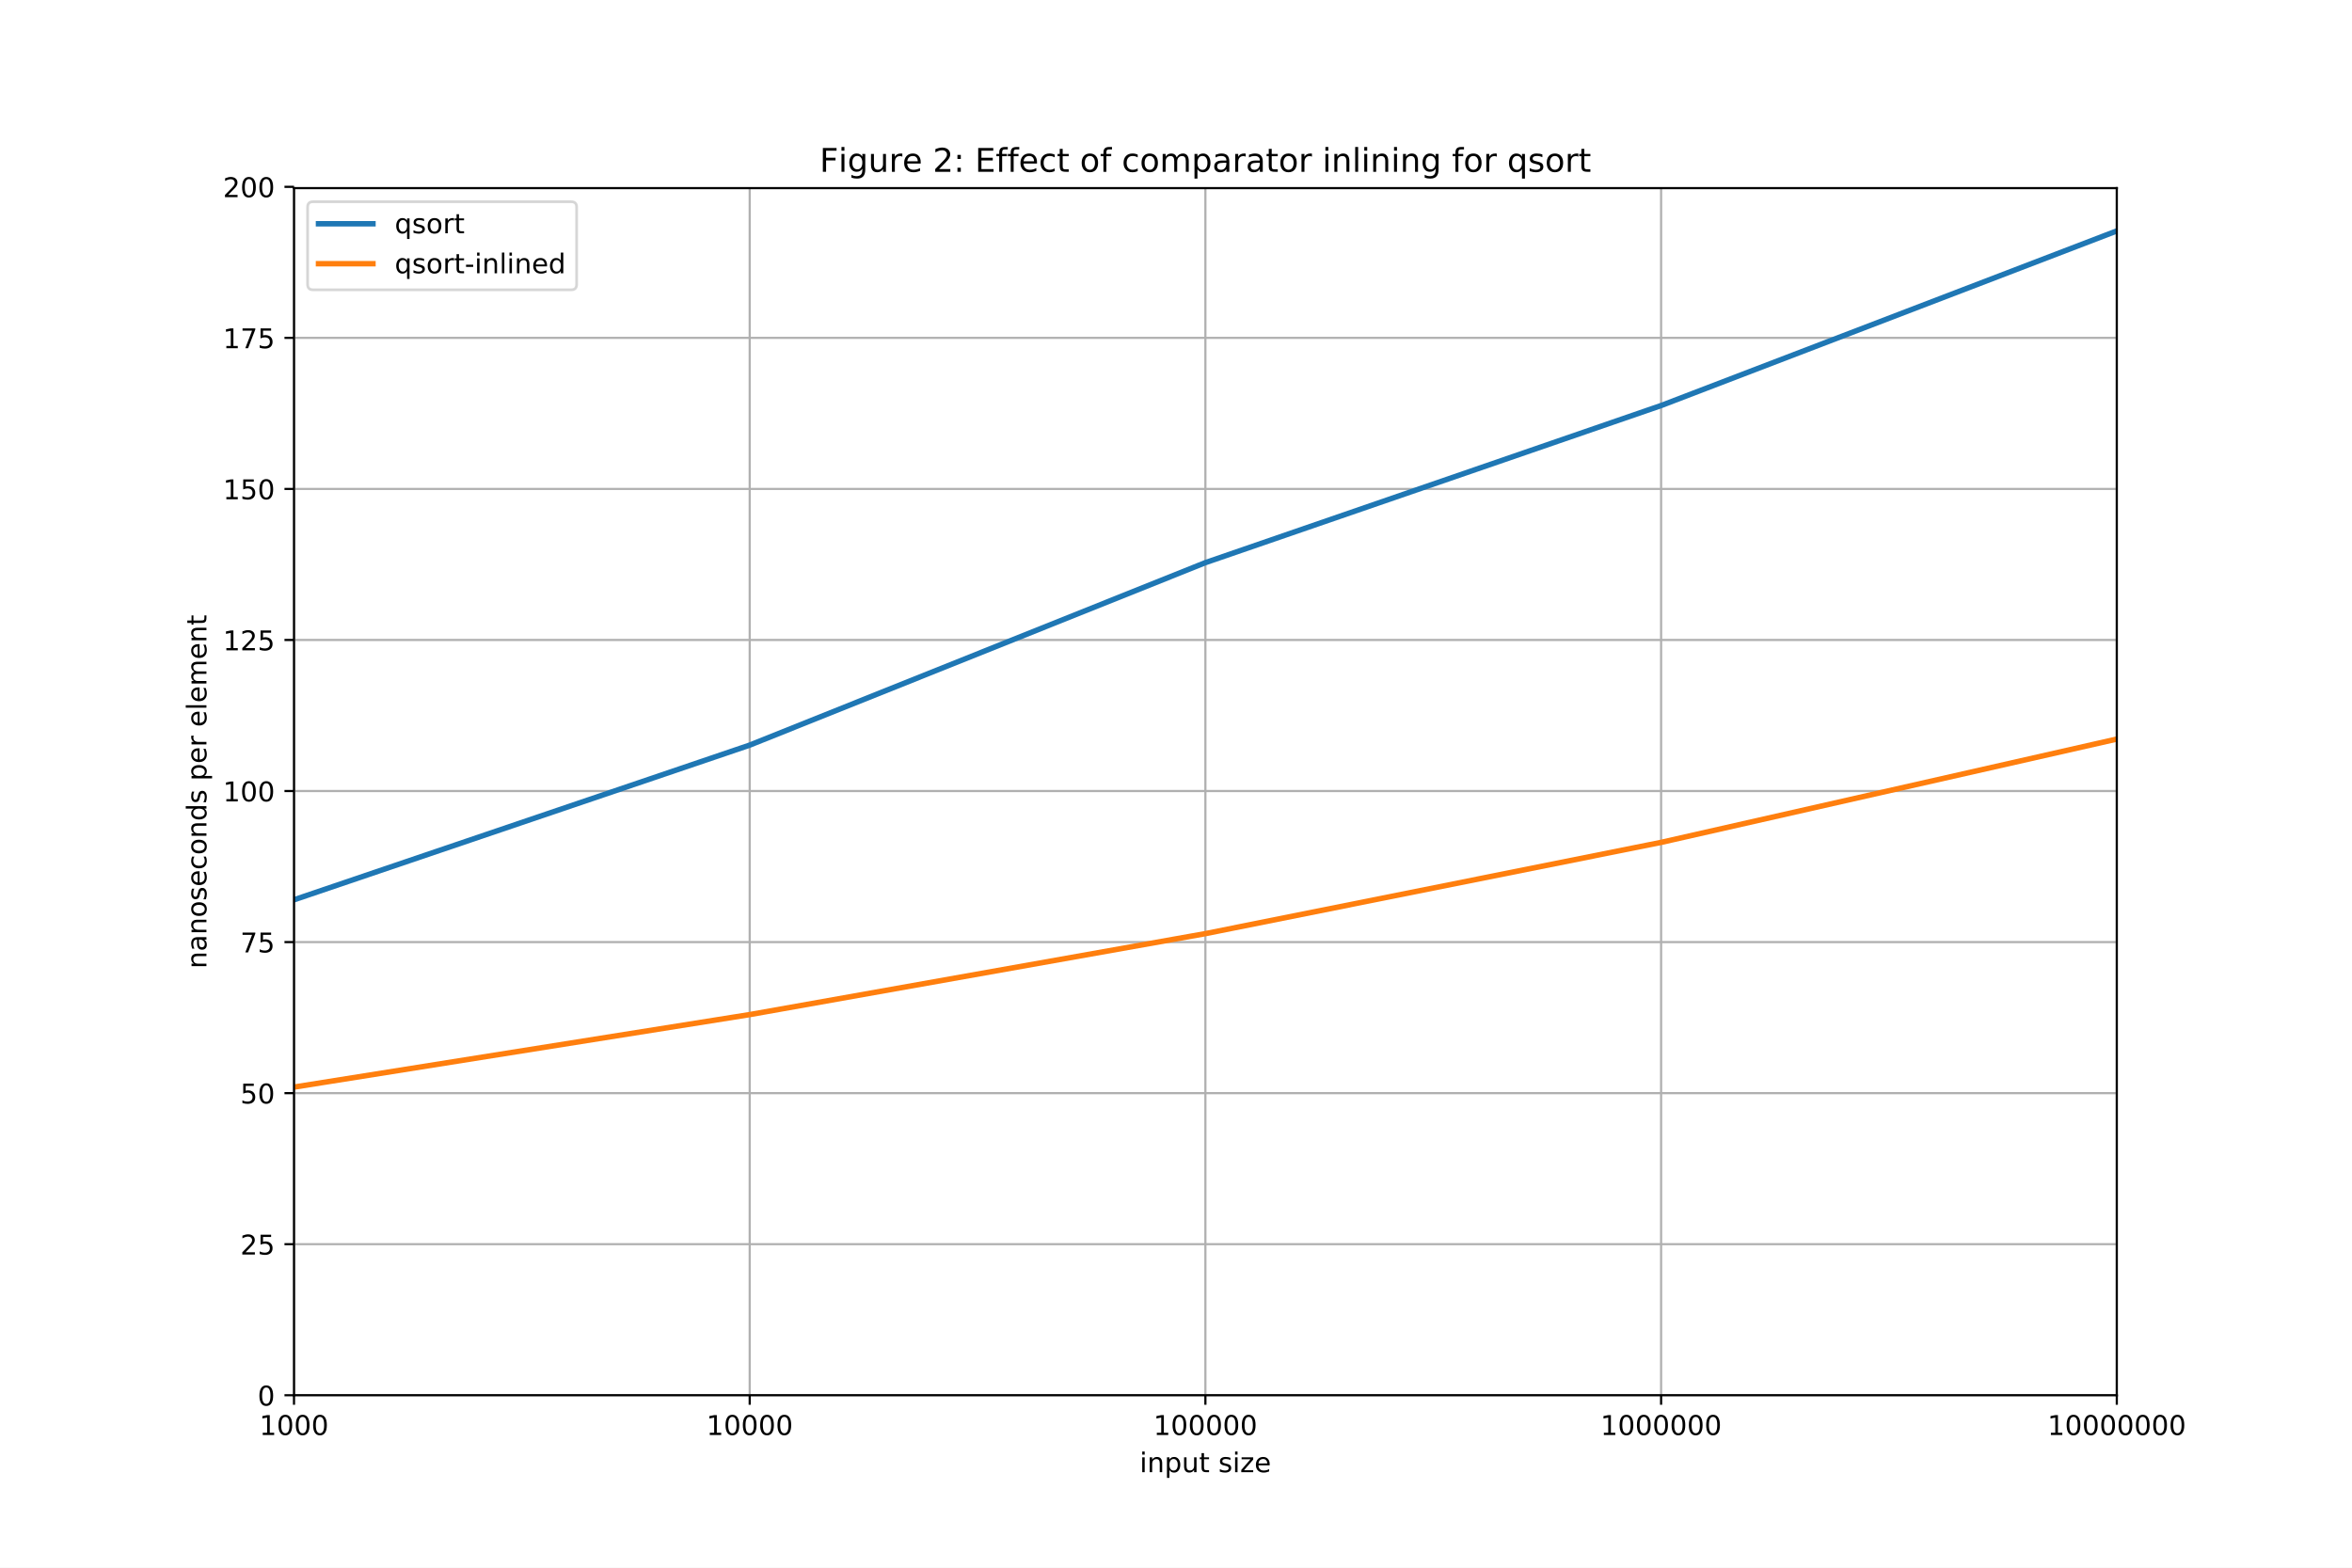
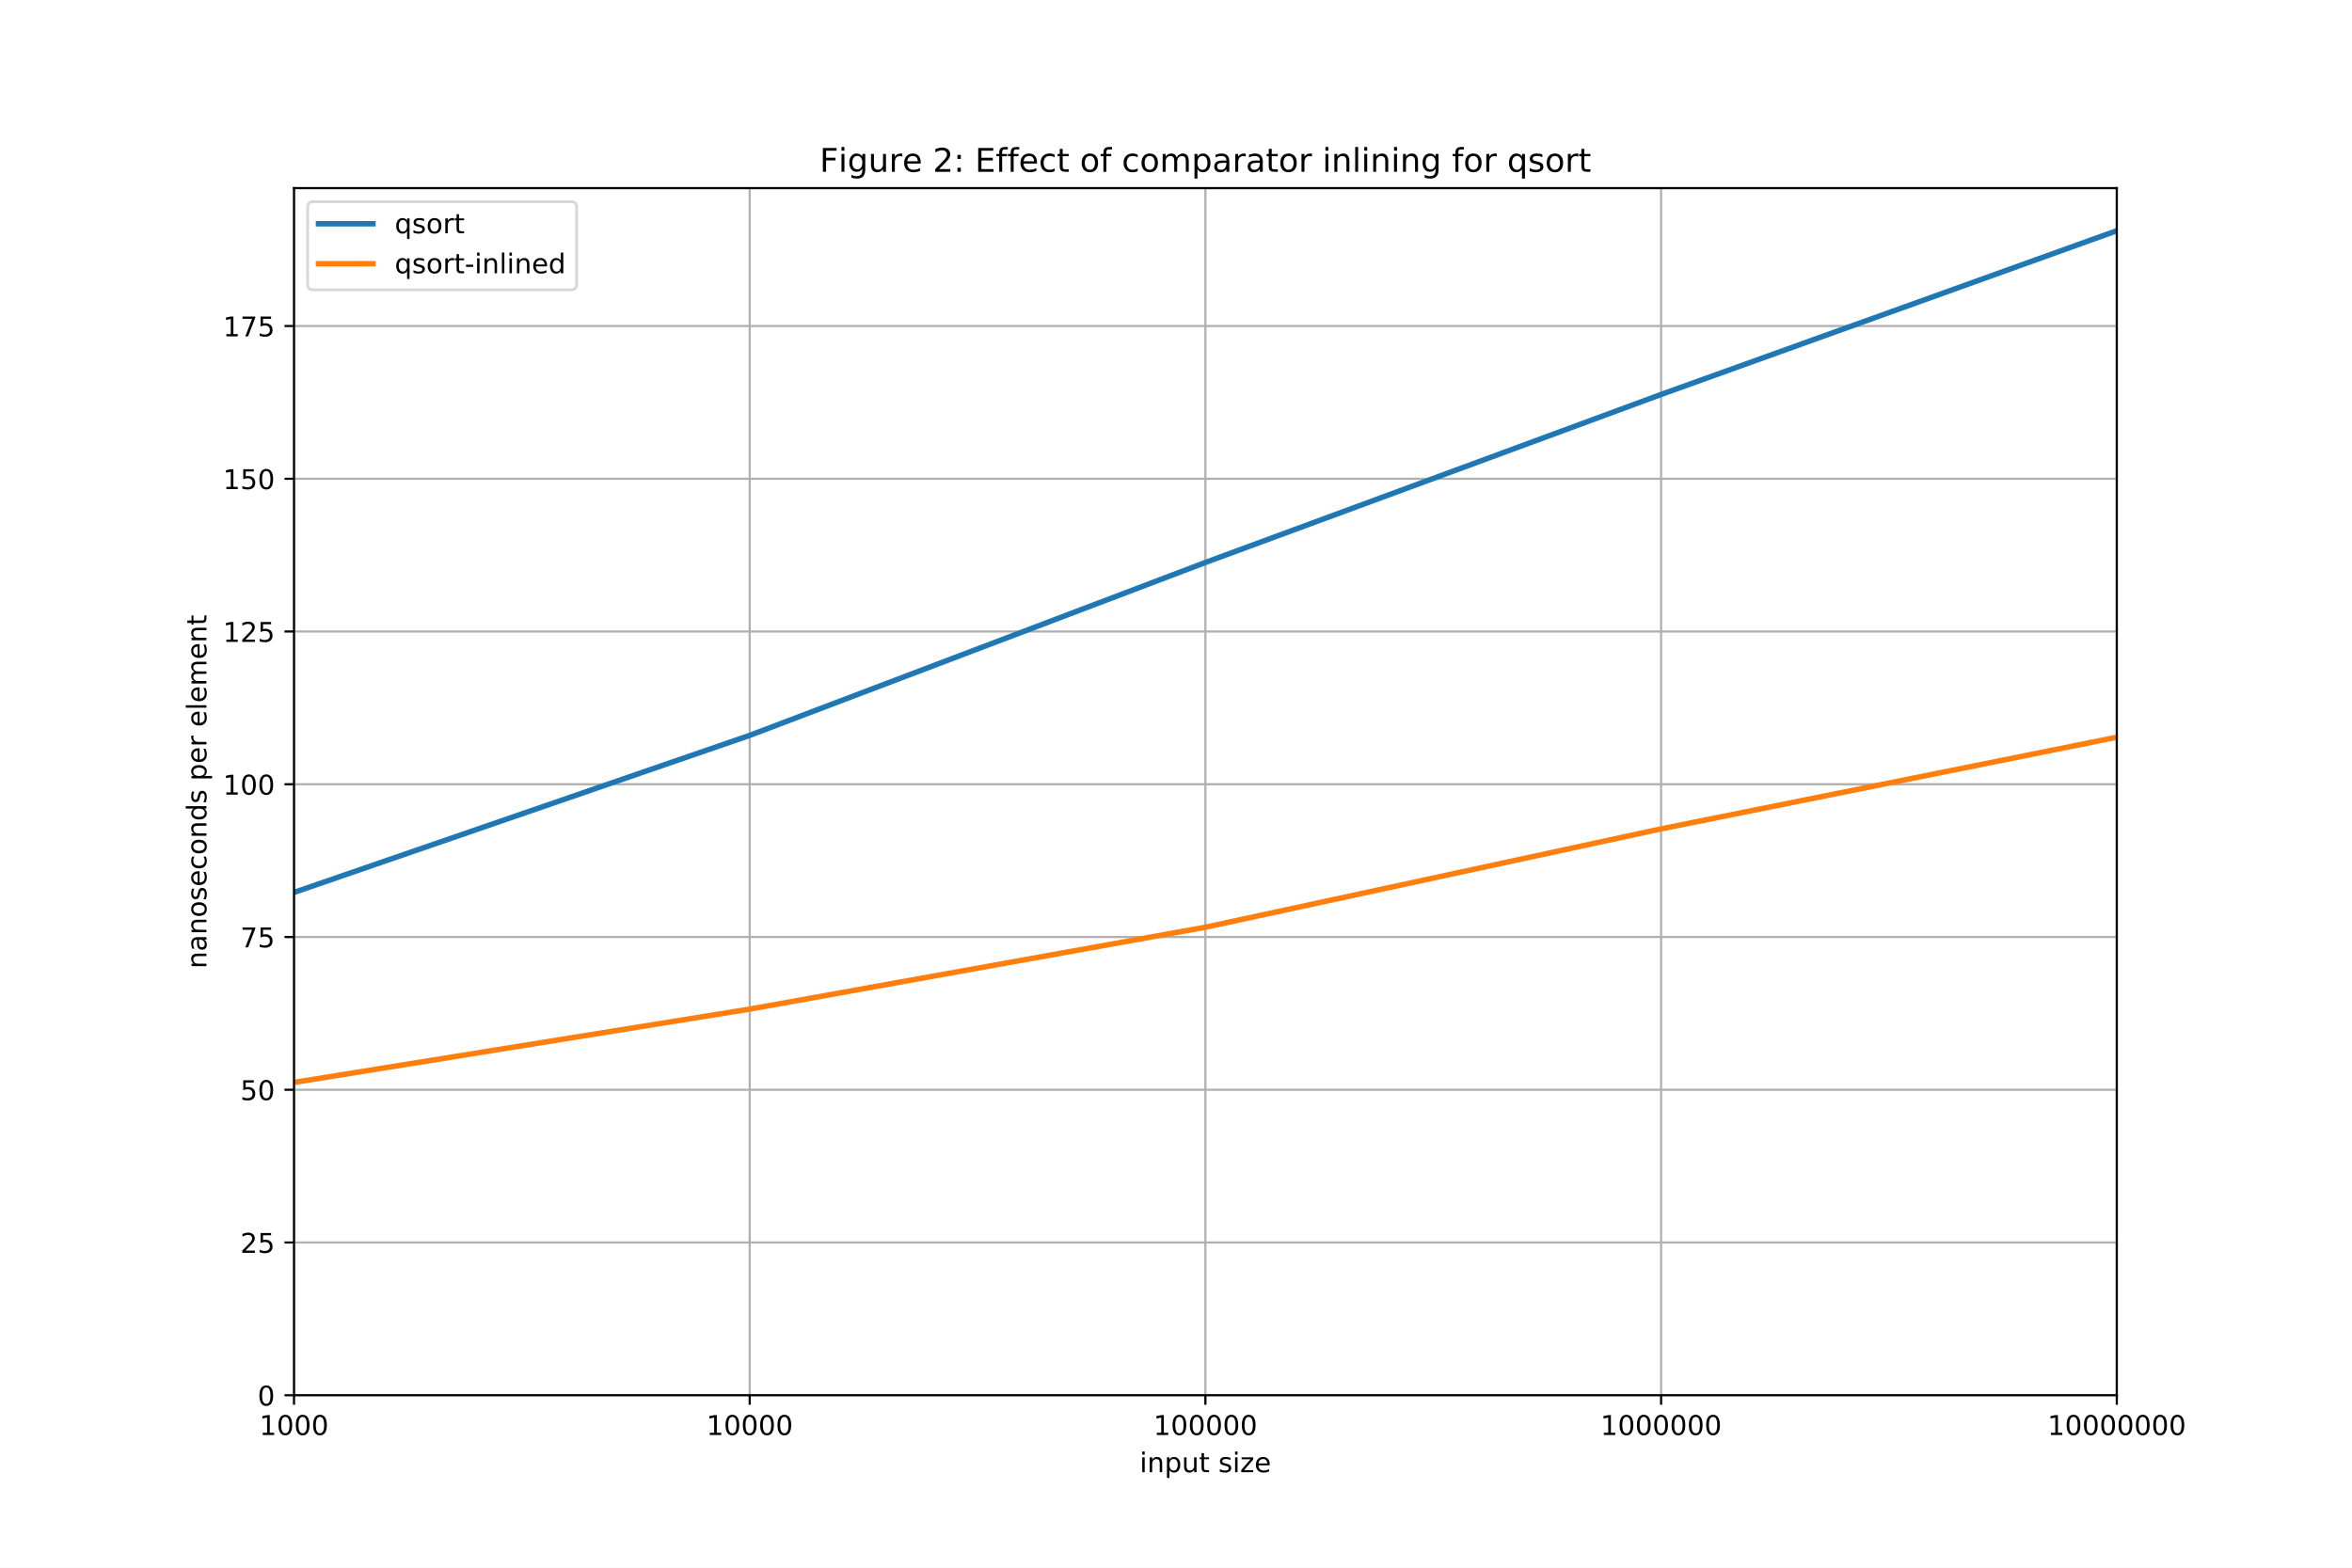
<svg xmlns="http://www.w3.org/2000/svg" xmlns:xlink="http://www.w3.org/1999/xlink" height="576pt" version="1.1" viewBox="0 0 864 576" width="864pt">
  <defs>
    <style type="text/css">
*{stroke-linecap:butt;stroke-linejoin:round;}
  </style>
  </defs>
  <g id="figure_1">
    <g id="patch_1">
      <path d="M 0 576  L 864 576  L 864 0  L 0 0  z " style="fill:#ffffff;" />
    </g>
    <g id="axes_1">
      <g id="patch_2">
        <path d="M 108 512.64  L 777.6 512.64  L 777.6 69.12  L 108 69.12  z " style="fill:#ffffff;" />
      </g>
      <g id="matplotlib.axis_1">
        <g id="xtick_1">
          <g id="line2d_1">
-             <path clip-path="url(#p544a790b3b)" d="M 108 512.64  L 108 69.12  " style="fill:none;stroke:#b0b0b0;stroke-linecap:square;stroke-width:0.8;" />
+             <path clip-path="url(#p5bb6bb2cf4)" d="M 108 512.64  L 108 69.12  " style="fill:none;stroke:#b0b0b0;stroke-linecap:square;stroke-width:0.8;" />
          </g>
          <g id="line2d_2">
            <defs>
-               <path d="M 0 0  L 0 3.5  " id="m8c74fa197e" style="stroke:#000000;stroke-width:0.8;" />
+               <path d="M 0 0  L 0 3.5  " id="m1540d58a9a" style="stroke:#000000;stroke-width:0.8;" />
            </defs>
            <g>
-               <use style="stroke:#000000;stroke-width:0.8;" x="108" xlink:href="#m8c74fa197e" y="512.64" />
+               <use style="stroke:#000000;stroke-width:0.8;" x="108" xlink:href="#m1540d58a9a" y="512.64" />
            </g>
          </g>
          <g id="text_1">
            <defs>
              <path d="M 12.406 8.297  L 28.516 8.297  L 28.516 63.922  L 10.984 60.406  L 10.984 69.391  L 28.422 72.906  L 38.281 72.906  L 38.281 8.297  L 54.391 8.297  L 54.391 0  L 12.406 0  z " id="DejaVuSans-49" />
              <path d="M 31.781 66.406  Q 24.172 66.406 20.328 58.906  Q 16.5 51.422 16.5 36.375  Q 16.5 21.391 20.328 13.891  Q 24.172 6.391 31.781 6.391  Q 39.453 6.391 43.281 13.891  Q 47.125 21.391 47.125 36.375  Q 47.125 51.422 43.281 58.906  Q 39.453 66.406 31.781 66.406  z M 31.781 74.219  Q 44.047 74.219 50.516 64.516  Q 56.984 54.828 56.984 36.375  Q 56.984 17.969 50.516 8.266  Q 44.047 -1.422 31.781 -1.422  Q 19.531 -1.422 13.062 8.266  Q 6.594 17.969 6.594 36.375  Q 6.594 54.828 13.062 64.516  Q 19.531 74.219 31.781 74.219  z " id="DejaVuSans-48" />
            </defs>
            <g transform="translate(95.275 527.2384)scale(0.1 -0.1)">
              <use xlink:href="#DejaVuSans-49" />
              <use x="63.623" xlink:href="#DejaVuSans-48" />
              <use x="127.246" xlink:href="#DejaVuSans-48" />
              <use x="190.869" xlink:href="#DejaVuSans-48" />
            </g>
          </g>
        </g>
        <g id="xtick_2">
          <g id="line2d_3">
-             <path clip-path="url(#p544a790b3b)" d="M 275.4 512.64  L 275.4 69.12  " style="fill:none;stroke:#b0b0b0;stroke-linecap:square;stroke-width:0.8;" />
+             <path clip-path="url(#p5bb6bb2cf4)" d="M 275.4 512.64  L 275.4 69.12  " style="fill:none;stroke:#b0b0b0;stroke-linecap:square;stroke-width:0.8;" />
          </g>
          <g id="line2d_4">
            <g>
-               <use style="stroke:#000000;stroke-width:0.8;" x="275.4" xlink:href="#m8c74fa197e" y="512.64" />
+               <use style="stroke:#000000;stroke-width:0.8;" x="275.4" xlink:href="#m1540d58a9a" y="512.64" />
            </g>
          </g>
          <g id="text_2">
            <g transform="translate(259.4937 527.2384)scale(0.1 -0.1)">
              <use xlink:href="#DejaVuSans-49" />
              <use x="63.623" xlink:href="#DejaVuSans-48" />
              <use x="127.246" xlink:href="#DejaVuSans-48" />
              <use x="190.869" xlink:href="#DejaVuSans-48" />
              <use x="254.492" xlink:href="#DejaVuSans-48" />
            </g>
          </g>
        </g>
        <g id="xtick_3">
          <g id="line2d_5">
-             <path clip-path="url(#p544a790b3b)" d="M 442.8 512.64  L 442.8 69.12  " style="fill:none;stroke:#b0b0b0;stroke-linecap:square;stroke-width:0.8;" />
+             <path clip-path="url(#p5bb6bb2cf4)" d="M 442.8 512.64  L 442.8 69.12  " style="fill:none;stroke:#b0b0b0;stroke-linecap:square;stroke-width:0.8;" />
          </g>
          <g id="line2d_6">
            <g>
-               <use style="stroke:#000000;stroke-width:0.8;" x="442.8" xlink:href="#m8c74fa197e" y="512.64" />
+               <use style="stroke:#000000;stroke-width:0.8;" x="442.8" xlink:href="#m1540d58a9a" y="512.64" />
            </g>
          </g>
          <g id="text_3">
            <g transform="translate(423.7125 527.2384)scale(0.1 -0.1)">
              <use xlink:href="#DejaVuSans-49" />
              <use x="63.623" xlink:href="#DejaVuSans-48" />
              <use x="127.246" xlink:href="#DejaVuSans-48" />
              <use x="190.869" xlink:href="#DejaVuSans-48" />
              <use x="254.492" xlink:href="#DejaVuSans-48" />
              <use x="318.115" xlink:href="#DejaVuSans-48" />
            </g>
          </g>
        </g>
        <g id="xtick_4">
          <g id="line2d_7">
-             <path clip-path="url(#p544a790b3b)" d="M 610.2 512.64  L 610.2 69.12  " style="fill:none;stroke:#b0b0b0;stroke-linecap:square;stroke-width:0.8;" />
+             <path clip-path="url(#p5bb6bb2cf4)" d="M 610.2 512.64  L 610.2 69.12  " style="fill:none;stroke:#b0b0b0;stroke-linecap:square;stroke-width:0.8;" />
          </g>
          <g id="line2d_8">
            <g>
-               <use style="stroke:#000000;stroke-width:0.8;" x="610.2" xlink:href="#m8c74fa197e" y="512.64" />
+               <use style="stroke:#000000;stroke-width:0.8;" x="610.2" xlink:href="#m1540d58a9a" y="512.64" />
            </g>
          </g>
          <g id="text_4">
            <g transform="translate(587.9312 527.2384)scale(0.1 -0.1)">
              <use xlink:href="#DejaVuSans-49" />
              <use x="63.623" xlink:href="#DejaVuSans-48" />
              <use x="127.246" xlink:href="#DejaVuSans-48" />
              <use x="190.869" xlink:href="#DejaVuSans-48" />
              <use x="254.492" xlink:href="#DejaVuSans-48" />
              <use x="318.115" xlink:href="#DejaVuSans-48" />
              <use x="381.738" xlink:href="#DejaVuSans-48" />
            </g>
          </g>
        </g>
        <g id="xtick_5">
          <g id="line2d_9">
-             <path clip-path="url(#p544a790b3b)" d="M 777.6 512.64  L 777.6 69.12  " style="fill:none;stroke:#b0b0b0;stroke-linecap:square;stroke-width:0.8;" />
+             <path clip-path="url(#p5bb6bb2cf4)" d="M 777.6 512.64  L 777.6 69.12  " style="fill:none;stroke:#b0b0b0;stroke-linecap:square;stroke-width:0.8;" />
          </g>
          <g id="line2d_10">
            <g>
-               <use style="stroke:#000000;stroke-width:0.8;" x="777.6" xlink:href="#m8c74fa197e" y="512.64" />
+               <use style="stroke:#000000;stroke-width:0.8;" x="777.6" xlink:href="#m1540d58a9a" y="512.64" />
            </g>
          </g>
          <g id="text_5">
            <g transform="translate(752.15 527.2384)scale(0.1 -0.1)">
              <use xlink:href="#DejaVuSans-49" />
              <use x="63.623" xlink:href="#DejaVuSans-48" />
              <use x="127.246" xlink:href="#DejaVuSans-48" />
              <use x="190.869" xlink:href="#DejaVuSans-48" />
              <use x="254.492" xlink:href="#DejaVuSans-48" />
              <use x="318.115" xlink:href="#DejaVuSans-48" />
              <use x="381.738" xlink:href="#DejaVuSans-48" />
              <use x="445.361" xlink:href="#DejaVuSans-48" />
            </g>
          </g>
        </g>
        <g id="text_6">
          <defs>
            <path d="M 9.422 54.688  L 18.406 54.688  L 18.406 0  L 9.422 0  z M 9.422 75.984  L 18.406 75.984  L 18.406 64.594  L 9.422 64.594  z " id="DejaVuSans-105" />
            <path d="M 54.891 33.016  L 54.891 0  L 45.906 0  L 45.906 32.719  Q 45.906 40.484 42.875 44.328  Q 39.844 48.188 33.797 48.188  Q 26.516 48.188 22.312 43.547  Q 18.109 38.922 18.109 30.906  L 18.109 0  L 9.078 0  L 9.078 54.688  L 18.109 54.688  L 18.109 46.188  Q 21.344 51.125 25.703 53.562  Q 30.078 56 35.797 56  Q 45.219 56 50.047 50.172  Q 54.891 44.344 54.891 33.016  z " id="DejaVuSans-110" />
            <path d="M 18.109 8.203  L 18.109 -20.797  L 9.078 -20.797  L 9.078 54.688  L 18.109 54.688  L 18.109 46.391  Q 20.953 51.266 25.266 53.625  Q 29.594 56 35.594 56  Q 45.562 56 51.781 48.094  Q 58.016 40.188 58.016 27.297  Q 58.016 14.406 51.781 6.484  Q 45.562 -1.422 35.594 -1.422  Q 29.594 -1.422 25.266 0.953  Q 20.953 3.328 18.109 8.203  z M 48.688 27.297  Q 48.688 37.203 44.609 42.844  Q 40.531 48.484 33.406 48.484  Q 26.266 48.484 22.188 42.844  Q 18.109 37.203 18.109 27.297  Q 18.109 17.391 22.188 11.75  Q 26.266 6.109 33.406 6.109  Q 40.531 6.109 44.609 11.75  Q 48.688 17.391 48.688 27.297  z " id="DejaVuSans-112" />
            <path d="M 8.5 21.578  L 8.5 54.688  L 17.484 54.688  L 17.484 21.922  Q 17.484 14.156 20.5 10.266  Q 23.531 6.391 29.594 6.391  Q 36.859 6.391 41.078 11.031  Q 45.312 15.672 45.312 23.688  L 45.312 54.688  L 54.297 54.688  L 54.297 0  L 45.312 0  L 45.312 8.406  Q 42.047 3.422 37.719 1  Q 33.406 -1.422 27.688 -1.422  Q 18.266 -1.422 13.375 4.438  Q 8.5 10.297 8.5 21.578  z M 31.109 56  z " id="DejaVuSans-117" />
            <path d="M 18.312 70.219  L 18.312 54.688  L 36.812 54.688  L 36.812 47.703  L 18.312 47.703  L 18.312 18.016  Q 18.312 11.328 20.141 9.422  Q 21.969 7.516 27.594 7.516  L 36.812 7.516  L 36.812 0  L 27.594 0  Q 17.188 0 13.234 3.875  Q 9.281 7.766 9.281 18.016  L 9.281 47.703  L 2.688 47.703  L 2.688 54.688  L 9.281 54.688  L 9.281 70.219  z " id="DejaVuSans-116" />
            <path id="DejaVuSans-32" />
            <path d="M 44.281 53.078  L 44.281 44.578  Q 40.484 46.531 36.375 47.5  Q 32.281 48.484 27.875 48.484  Q 21.188 48.484 17.844 46.438  Q 14.5 44.391 14.5 40.281  Q 14.5 37.156 16.891 35.375  Q 19.281 33.594 26.516 31.984  L 29.594 31.297  Q 39.156 29.25 43.188 25.516  Q 47.219 21.781 47.219 15.094  Q 47.219 7.469 41.188 3.016  Q 35.156 -1.422 24.609 -1.422  Q 20.219 -1.422 15.453 -0.562  Q 10.688 0.297 5.422 2  L 5.422 11.281  Q 10.406 8.688 15.234 7.391  Q 20.062 6.109 24.812 6.109  Q 31.156 6.109 34.562 8.281  Q 37.984 10.453 37.984 14.406  Q 37.984 18.062 35.516 20.016  Q 33.062 21.969 24.703 23.781  L 21.578 24.516  Q 13.234 26.266 9.516 29.906  Q 5.812 33.547 5.812 39.891  Q 5.812 47.609 11.281 51.797  Q 16.75 56 26.812 56  Q 31.781 56 36.172 55.266  Q 40.578 54.547 44.281 53.078  z " id="DejaVuSans-115" />
            <path d="M 5.516 54.688  L 48.188 54.688  L 48.188 46.484  L 14.406 7.172  L 48.188 7.172  L 48.188 0  L 4.297 0  L 4.297 8.203  L 38.094 47.516  L 5.516 47.516  z " id="DejaVuSans-122" />
            <path d="M 56.203 29.594  L 56.203 25.203  L 14.891 25.203  Q 15.484 15.922 20.484 11.062  Q 25.484 6.203 34.422 6.203  Q 39.594 6.203 44.453 7.469  Q 49.312 8.734 54.109 11.281  L 54.109 2.781  Q 49.266 0.734 44.188 -0.344  Q 39.109 -1.422 33.891 -1.422  Q 20.797 -1.422 13.156 6.188  Q 5.516 13.812 5.516 26.812  Q 5.516 40.234 12.766 48.109  Q 20.016 56 32.328 56  Q 43.359 56 49.781 48.891  Q 56.203 41.797 56.203 29.594  z M 47.219 32.234  Q 47.125 39.594 43.094 43.984  Q 39.062 48.391 32.422 48.391  Q 24.906 48.391 20.391 44.141  Q 15.875 39.891 15.188 32.172  z " id="DejaVuSans-101" />
          </defs>
          <g transform="translate(418.6555 540.9166)scale(0.1 -0.1)">
            <use xlink:href="#DejaVuSans-105" />
            <use x="27.783" xlink:href="#DejaVuSans-110" />
            <use x="91.162" xlink:href="#DejaVuSans-112" />
            <use x="154.639" xlink:href="#DejaVuSans-117" />
            <use x="218.018" xlink:href="#DejaVuSans-116" />
            <use x="257.227" xlink:href="#DejaVuSans-32" />
            <use x="289.014" xlink:href="#DejaVuSans-115" />
            <use x="341.113" xlink:href="#DejaVuSans-105" />
            <use x="368.896" xlink:href="#DejaVuSans-122" />
            <use x="421.387" xlink:href="#DejaVuSans-101" />
          </g>
        </g>
      </g>
      <g id="matplotlib.axis_2">
        <g id="ytick_1">
          <g id="line2d_11">
-             <path clip-path="url(#p544a790b3b)" d="M 108 512.64  L 777.6 512.64  " style="fill:none;stroke:#b0b0b0;stroke-linecap:square;stroke-width:0.8;" />
+             <path clip-path="url(#p5bb6bb2cf4)" d="M 108 512.64  L 777.6 512.64  " style="fill:none;stroke:#b0b0b0;stroke-linecap:square;stroke-width:0.8;" />
          </g>
          <g id="line2d_12">
            <defs>
-               <path d="M 0 0  L -3.5 0  " id="me6255187fa" style="stroke:#000000;stroke-width:0.8;" />
+               <path d="M 0 0  L -3.5 0  " id="ma42fda0f02" style="stroke:#000000;stroke-width:0.8;" />
            </defs>
            <g>
-               <use style="stroke:#000000;stroke-width:0.8;" x="108" xlink:href="#me6255187fa" y="512.64" />
+               <use style="stroke:#000000;stroke-width:0.8;" x="108" xlink:href="#ma42fda0f02" y="512.64" />
            </g>
          </g>
          <g id="text_7">
            <g transform="translate(94.6375 516.4392)scale(0.1 -0.1)">
              <use xlink:href="#DejaVuSans-48" />
            </g>
          </g>
        </g>
        <g id="ytick_2">
          <g id="line2d_13">
-             <path clip-path="url(#p544a790b3b)" d="M 108 457.14  L 777.6 457.14  " style="fill:none;stroke:#b0b0b0;stroke-linecap:square;stroke-width:0.8;" />
+             <path clip-path="url(#p5bb6bb2cf4)" d="M 108 456.518  L 777.6 456.518  " style="fill:none;stroke:#b0b0b0;stroke-linecap:square;stroke-width:0.8;" />
          </g>
          <g id="line2d_14">
            <g>
-               <use style="stroke:#000000;stroke-width:0.8;" x="108" xlink:href="#me6255187fa" y="457.14" />
+               <use style="stroke:#000000;stroke-width:0.8;" x="108" xlink:href="#ma42fda0f02" y="456.518" />
            </g>
          </g>
          <g id="text_8">
            <defs>
              <path d="M 19.188 8.297  L 53.609 8.297  L 53.609 0  L 7.328 0  L 7.328 8.297  Q 12.938 14.109 22.625 23.891  Q 32.328 33.688 34.812 36.531  Q 39.547 41.844 41.422 45.531  Q 43.312 49.219 43.312 52.781  Q 43.312 58.594 39.234 62.25  Q 35.156 65.922 28.609 65.922  Q 23.969 65.922 18.812 64.312  Q 13.672 62.703 7.812 59.422  L 7.812 69.391  Q 13.766 71.781 18.938 73  Q 24.125 74.219 28.422 74.219  Q 39.75 74.219 46.484 68.547  Q 53.219 62.891 53.219 53.422  Q 53.219 48.922 51.531 44.891  Q 49.859 40.875 45.406 35.406  Q 44.188 33.984 37.641 27.219  Q 31.109 20.453 19.188 8.297  z " id="DejaVuSans-50" />
              <path d="M 10.797 72.906  L 49.516 72.906  L 49.516 64.594  L 19.828 64.594  L 19.828 46.734  Q 21.969 47.469 24.109 47.828  Q 26.266 48.188 28.422 48.188  Q 40.625 48.188 47.75 41.5  Q 54.891 34.812 54.891 23.391  Q 54.891 11.625 47.562 5.094  Q 40.234 -1.422 26.906 -1.422  Q 22.312 -1.422 17.547 -0.641  Q 12.797 0.141 7.719 1.703  L 7.719 11.625  Q 12.109 9.234 16.797 8.062  Q 21.484 6.891 26.703 6.891  Q 35.156 6.891 40.078 11.328  Q 45.016 15.766 45.016 23.391  Q 45.016 31 40.078 35.438  Q 35.156 39.891 26.703 39.891  Q 22.75 39.891 18.812 39.016  Q 14.891 38.141 10.797 36.281  z " id="DejaVuSans-53" />
            </defs>
-             <g transform="translate(88.275 460.9396)scale(0.1 -0.1)">
+             <g transform="translate(88.275 460.3173)scale(0.1 -0.1)">
              <use xlink:href="#DejaVuSans-50" />
              <use x="63.623" xlink:href="#DejaVuSans-53" />
            </g>
          </g>
        </g>
        <g id="ytick_3">
          <g id="line2d_15">
-             <path clip-path="url(#p544a790b3b)" d="M 108 401.641  L 777.6 401.641  " style="fill:none;stroke:#b0b0b0;stroke-linecap:square;stroke-width:0.8;" />
+             <path clip-path="url(#p5bb6bb2cf4)" d="M 108 400.396  L 777.6 400.396  " style="fill:none;stroke:#b0b0b0;stroke-linecap:square;stroke-width:0.8;" />
          </g>
          <g id="line2d_16">
            <g>
-               <use style="stroke:#000000;stroke-width:0.8;" x="108" xlink:href="#me6255187fa" y="401.641" />
+               <use style="stroke:#000000;stroke-width:0.8;" x="108" xlink:href="#ma42fda0f02" y="400.396" />
            </g>
          </g>
          <g id="text_9">
-             <g transform="translate(88.275 405.4399)scale(0.1 -0.1)">
+             <g transform="translate(88.275 404.1955)scale(0.1 -0.1)">
              <use xlink:href="#DejaVuSans-53" />
              <use x="63.623" xlink:href="#DejaVuSans-48" />
            </g>
          </g>
        </g>
        <g id="ytick_4">
          <g id="line2d_17">
-             <path clip-path="url(#p544a790b3b)" d="M 108 346.141  L 777.6 346.141  " style="fill:none;stroke:#b0b0b0;stroke-linecap:square;stroke-width:0.8;" />
+             <path clip-path="url(#p5bb6bb2cf4)" d="M 108 344.274  L 777.6 344.274  " style="fill:none;stroke:#b0b0b0;stroke-linecap:square;stroke-width:0.8;" />
          </g>
          <g id="line2d_18">
            <g>
-               <use style="stroke:#000000;stroke-width:0.8;" x="108" xlink:href="#me6255187fa" y="346.141" />
+               <use style="stroke:#000000;stroke-width:0.8;" x="108" xlink:href="#ma42fda0f02" y="344.274" />
            </g>
          </g>
          <g id="text_10">
            <defs>
              <path d="M 8.203 72.906  L 55.078 72.906  L 55.078 68.703  L 28.609 0  L 18.312 0  L 43.219 64.594  L 8.203 64.594  z " id="DejaVuSans-55" />
            </defs>
-             <g transform="translate(88.275 349.9402)scale(0.1 -0.1)">
+             <g transform="translate(88.275 348.0736)scale(0.1 -0.1)">
              <use xlink:href="#DejaVuSans-55" />
              <use x="63.623" xlink:href="#DejaVuSans-53" />
            </g>
          </g>
        </g>
        <g id="ytick_5">
          <g id="line2d_19">
-             <path clip-path="url(#p544a790b3b)" d="M 108 290.641  L 777.6 290.641  " style="fill:none;stroke:#b0b0b0;stroke-linecap:square;stroke-width:0.8;" />
+             <path clip-path="url(#p5bb6bb2cf4)" d="M 108 288.152  L 777.6 288.152  " style="fill:none;stroke:#b0b0b0;stroke-linecap:square;stroke-width:0.8;" />
          </g>
          <g id="line2d_20">
            <g>
-               <use style="stroke:#000000;stroke-width:0.8;" x="108" xlink:href="#me6255187fa" y="290.641" />
+               <use style="stroke:#000000;stroke-width:0.8;" x="108" xlink:href="#ma42fda0f02" y="288.152" />
            </g>
          </g>
          <g id="text_11">
-             <g transform="translate(81.9125 294.4406)scale(0.1 -0.1)">
+             <g transform="translate(81.9125 291.9517)scale(0.1 -0.1)">
              <use xlink:href="#DejaVuSans-49" />
              <use x="63.623" xlink:href="#DejaVuSans-48" />
              <use x="127.246" xlink:href="#DejaVuSans-48" />
            </g>
          </g>
        </g>
        <g id="ytick_6">
          <g id="line2d_21">
-             <path clip-path="url(#p544a790b3b)" d="M 108 235.142  L 777.6 235.142  " style="fill:none;stroke:#b0b0b0;stroke-linecap:square;stroke-width:0.8;" />
+             <path clip-path="url(#p5bb6bb2cf4)" d="M 108 232.031  L 777.6 232.031  " style="fill:none;stroke:#b0b0b0;stroke-linecap:square;stroke-width:0.8;" />
          </g>
          <g id="line2d_22">
            <g>
-               <use style="stroke:#000000;stroke-width:0.8;" x="108" xlink:href="#me6255187fa" y="235.142" />
+               <use style="stroke:#000000;stroke-width:0.8;" x="108" xlink:href="#ma42fda0f02" y="232.031" />
            </g>
          </g>
          <g id="text_12">
-             <g transform="translate(81.9125 238.9409)scale(0.1 -0.1)">
+             <g transform="translate(81.9125 235.8298)scale(0.1 -0.1)">
              <use xlink:href="#DejaVuSans-49" />
              <use x="63.623" xlink:href="#DejaVuSans-50" />
              <use x="127.246" xlink:href="#DejaVuSans-53" />
            </g>
          </g>
        </g>
        <g id="ytick_7">
          <g id="line2d_23">
-             <path clip-path="url(#p544a790b3b)" d="M 108 179.642  L 777.6 179.642  " style="fill:none;stroke:#b0b0b0;stroke-linecap:square;stroke-width:0.8;" />
+             <path clip-path="url(#p5bb6bb2cf4)" d="M 108 175.909  L 777.6 175.909  " style="fill:none;stroke:#b0b0b0;stroke-linecap:square;stroke-width:0.8;" />
          </g>
          <g id="line2d_24">
            <g>
-               <use style="stroke:#000000;stroke-width:0.8;" x="108" xlink:href="#me6255187fa" y="179.642" />
+               <use style="stroke:#000000;stroke-width:0.8;" x="108" xlink:href="#ma42fda0f02" y="175.909" />
            </g>
          </g>
          <g id="text_13">
-             <g transform="translate(81.9125 183.4412)scale(0.1 -0.1)">
+             <g transform="translate(81.9125 179.7079)scale(0.1 -0.1)">
              <use xlink:href="#DejaVuSans-49" />
              <use x="63.623" xlink:href="#DejaVuSans-53" />
              <use x="127.246" xlink:href="#DejaVuSans-48" />
            </g>
          </g>
        </g>
        <g id="ytick_8">
          <g id="line2d_25">
-             <path clip-path="url(#p544a790b3b)" d="M 108 124.142  L 777.6 124.142  " style="fill:none;stroke:#b0b0b0;stroke-linecap:square;stroke-width:0.8;" />
+             <path clip-path="url(#p5bb6bb2cf4)" d="M 108 119.787  L 777.6 119.787  " style="fill:none;stroke:#b0b0b0;stroke-linecap:square;stroke-width:0.8;" />
          </g>
          <g id="line2d_26">
            <g>
-               <use style="stroke:#000000;stroke-width:0.8;" x="108" xlink:href="#me6255187fa" y="124.142" />
+               <use style="stroke:#000000;stroke-width:0.8;" x="108" xlink:href="#ma42fda0f02" y="119.787" />
            </g>
          </g>
          <g id="text_14">
-             <g transform="translate(81.9125 127.9416)scale(0.1 -0.1)">
+             <g transform="translate(81.9125 123.5861)scale(0.1 -0.1)">
              <use xlink:href="#DejaVuSans-49" />
              <use x="63.623" xlink:href="#DejaVuSans-55" />
              <use x="127.246" xlink:href="#DejaVuSans-53" />
            </g>
          </g>
        </g>
-         <g id="ytick_9">
-           <g id="line2d_27">
-             <path clip-path="url(#p544a790b3b)" d="M 108 68.643  L 777.6 68.643  " style="fill:none;stroke:#b0b0b0;stroke-linecap:square;stroke-width:0.8;" />
-           </g>
-           <g id="line2d_28">
-             <g>
-               <use style="stroke:#000000;stroke-width:0.8;" x="108" xlink:href="#me6255187fa" y="68.643" />
-             </g>
-           </g>
-           <g id="text_15">
-             <g transform="translate(81.9125 72.44192)scale(0.1 -0.1)">
-               <use xlink:href="#DejaVuSans-50" />
-               <use x="63.623" xlink:href="#DejaVuSans-48" />
-               <use x="127.246" xlink:href="#DejaVuSans-48" />
-             </g>
-           </g>
-         </g>
-         <g id="text_16">
+         <g id="text_15">
          <defs>
            <path d="M 34.281 27.484  Q 23.391 27.484 19.188 25  Q 14.984 22.516 14.984 16.5  Q 14.984 11.719 18.141 8.906  Q 21.297 6.109 26.703 6.109  Q 34.188 6.109 38.703 11.406  Q 43.219 16.703 43.219 25.484  L 43.219 27.484  z M 52.203 31.203  L 52.203 0  L 43.219 0  L 43.219 8.297  Q 40.141 3.328 35.547 0.953  Q 30.953 -1.422 24.312 -1.422  Q 15.922 -1.422 10.953 3.297  Q 6 8.016 6 15.922  Q 6 25.141 12.172 29.828  Q 18.359 34.516 30.609 34.516  L 43.219 34.516  L 43.219 35.406  Q 43.219 41.609 39.141 45  Q 35.062 48.391 27.688 48.391  Q 23 48.391 18.547 47.266  Q 14.109 46.141 10.016 43.891  L 10.016 52.203  Q 14.938 54.109 19.578 55.047  Q 24.219 56 28.609 56  Q 40.484 56 46.344 49.844  Q 52.203 43.703 52.203 31.203  z " id="DejaVuSans-97" />
            <path d="M 30.609 48.391  Q 23.391 48.391 19.188 42.75  Q 14.984 37.109 14.984 27.297  Q 14.984 17.484 19.156 11.844  Q 23.344 6.203 30.609 6.203  Q 37.797 6.203 41.984 11.859  Q 46.188 17.531 46.188 27.297  Q 46.188 37.016 41.984 42.703  Q 37.797 48.391 30.609 48.391  z M 30.609 56  Q 42.328 56 49.016 48.375  Q 55.719 40.766 55.719 27.297  Q 55.719 13.875 49.016 6.219  Q 42.328 -1.422 30.609 -1.422  Q 18.844 -1.422 12.172 6.219  Q 5.516 13.875 5.516 27.297  Q 5.516 40.766 12.172 48.375  Q 18.844 56 30.609 56  z " id="DejaVuSans-111" />
            <path d="M 48.781 52.594  L 48.781 44.188  Q 44.969 46.297 41.141 47.344  Q 37.312 48.391 33.406 48.391  Q 24.656 48.391 19.812 42.844  Q 14.984 37.312 14.984 27.297  Q 14.984 17.281 19.812 11.734  Q 24.656 6.203 33.406 6.203  Q 37.312 6.203 41.141 7.25  Q 44.969 8.297 48.781 10.406  L 48.781 2.094  Q 45.016 0.344 40.984 -0.531  Q 36.969 -1.422 32.422 -1.422  Q 20.062 -1.422 12.781 6.344  Q 5.516 14.109 5.516 27.297  Q 5.516 40.672 12.859 48.328  Q 20.219 56 33.016 56  Q 37.156 56 41.109 55.141  Q 45.062 54.297 48.781 52.594  z " id="DejaVuSans-99" />
            <path d="M 45.406 46.391  L 45.406 75.984  L 54.391 75.984  L 54.391 0  L 45.406 0  L 45.406 8.203  Q 42.578 3.328 38.25 0.953  Q 33.938 -1.422 27.875 -1.422  Q 17.969 -1.422 11.734 6.484  Q 5.516 14.406 5.516 27.297  Q 5.516 40.188 11.734 48.094  Q 17.969 56 27.875 56  Q 33.938 56 38.25 53.625  Q 42.578 51.266 45.406 46.391  z M 14.797 27.297  Q 14.797 17.391 18.875 11.75  Q 22.953 6.109 30.078 6.109  Q 37.203 6.109 41.297 11.75  Q 45.406 17.391 45.406 27.297  Q 45.406 37.203 41.297 42.844  Q 37.203 48.484 30.078 48.484  Q 22.953 48.484 18.875 42.844  Q 14.797 37.203 14.797 27.297  z " id="DejaVuSans-100" />
            <path d="M 41.109 46.297  Q 39.594 47.172 37.812 47.578  Q 36.031 48 33.891 48  Q 26.266 48 22.188 43.047  Q 18.109 38.094 18.109 28.812  L 18.109 0  L 9.078 0  L 9.078 54.688  L 18.109 54.688  L 18.109 46.188  Q 20.953 51.172 25.484 53.578  Q 30.031 56 36.531 56  Q 37.453 56 38.578 55.875  Q 39.703 55.766 41.062 55.516  z " id="DejaVuSans-114" />
            <path d="M 9.422 75.984  L 18.406 75.984  L 18.406 0  L 9.422 0  z " id="DejaVuSans-108" />
            <path d="M 52 44.188  Q 55.375 50.25 60.062 53.125  Q 64.75 56 71.094 56  Q 79.641 56 84.281 50.016  Q 88.922 44.047 88.922 33.016  L 88.922 0  L 79.891 0  L 79.891 32.719  Q 79.891 40.578 77.094 44.375  Q 74.312 48.188 68.609 48.188  Q 61.625 48.188 57.562 43.547  Q 53.516 38.922 53.516 30.906  L 53.516 0  L 44.484 0  L 44.484 32.719  Q 44.484 40.625 41.703 44.406  Q 38.922 48.188 33.109 48.188  Q 26.219 48.188 22.156 43.531  Q 18.109 38.875 18.109 30.906  L 18.109 0  L 9.078 0  L 9.078 54.688  L 18.109 54.688  L 18.109 46.188  Q 21.188 51.219 25.484 53.609  Q 29.781 56 35.688 56  Q 41.656 56 45.828 52.969  Q 50 49.953 52 44.188  z " id="DejaVuSans-109" />
          </defs>
          <g transform="translate(75.83281 355.8808)rotate(-90)scale(0.1 -0.1)">
            <use xlink:href="#DejaVuSans-110" />
            <use x="63.379" xlink:href="#DejaVuSans-97" />
            <use x="124.658" xlink:href="#DejaVuSans-110" />
            <use x="188.037" xlink:href="#DejaVuSans-111" />
            <use x="249.219" xlink:href="#DejaVuSans-115" />
            <use x="301.318" xlink:href="#DejaVuSans-101" />
            <use x="362.842" xlink:href="#DejaVuSans-99" />
            <use x="417.822" xlink:href="#DejaVuSans-111" />
            <use x="479.004" xlink:href="#DejaVuSans-110" />
            <use x="542.383" xlink:href="#DejaVuSans-100" />
            <use x="605.859" xlink:href="#DejaVuSans-115" />
            <use x="657.959" xlink:href="#DejaVuSans-32" />
            <use x="689.746" xlink:href="#DejaVuSans-112" />
            <use x="753.223" xlink:href="#DejaVuSans-101" />
            <use x="814.746" xlink:href="#DejaVuSans-114" />
            <use x="855.859" xlink:href="#DejaVuSans-32" />
            <use x="887.646" xlink:href="#DejaVuSans-101" />
            <use x="949.17" xlink:href="#DejaVuSans-108" />
            <use x="976.953" xlink:href="#DejaVuSans-101" />
            <use x="1038.477" xlink:href="#DejaVuSans-109" />
            <use x="1135.889" xlink:href="#DejaVuSans-101" />
            <use x="1197.412" xlink:href="#DejaVuSans-110" />
            <use x="1260.791" xlink:href="#DejaVuSans-116" />
          </g>
        </g>
      </g>
-       <g id="line2d_29">
-         <path clip-path="url(#p544a790b3b)" d="M 108 330.601  L 275.4 273.769  L 442.8 206.726  L 610.2 149.006  L 777.6 84.849  " style="fill:none;stroke:#1f77b4;stroke-linecap:square;stroke-width:2;" />
-       </g>
-       <g id="line2d_30">
-         <path clip-path="url(#p544a790b3b)" d="M 108 399.421  L 275.4 372.781  L 442.8 343.033  L 610.2 309.511  L 777.6 271.549  " style="fill:none;stroke:#ff7f0e;stroke-linecap:square;stroke-width:2;" />
+       <g id="line2d_27">
+         <path clip-path="url(#p5bb6bb2cf4)" d="M 108 327.887  L 275.4 270.193  L 442.8 206.664  L 610.2 144.929  L 777.6 84.767  " style="fill:none;stroke:#1f77b4;stroke-linecap:square;stroke-width:2;" />
+       </g>
+       <g id="line2d_28">
+         <path clip-path="url(#p5bb6bb2cf4)" d="M 108 397.702  L 275.4 370.764  L 442.8 340.683  L 610.2 304.54  L 777.6 270.867  " style="fill:none;stroke:#ff7f0e;stroke-linecap:square;stroke-width:2;" />
      </g>
      <g id="patch_3">
        <path d="M 108 512.64  L 108 69.12  " style="fill:none;stroke:#000000;stroke-linecap:square;stroke-linejoin:miter;stroke-width:0.8;" />
      </g>
      <g id="patch_4">
        <path d="M 777.6 512.64  L 777.6 69.12  " style="fill:none;stroke:#000000;stroke-linecap:square;stroke-linejoin:miter;stroke-width:0.8;" />
      </g>
      <g id="patch_5">
        <path d="M 108 512.64  L 777.6 512.64  " style="fill:none;stroke:#000000;stroke-linecap:square;stroke-linejoin:miter;stroke-width:0.8;" />
      </g>
      <g id="patch_6">
        <path d="M 108 69.12  L 777.6 69.12  " style="fill:none;stroke:#000000;stroke-linecap:square;stroke-linejoin:miter;stroke-width:0.8;" />
      </g>
-       <g id="text_17">
+       <g id="text_16">
        <defs>
          <path d="M 9.812 72.906  L 51.703 72.906  L 51.703 64.594  L 19.672 64.594  L 19.672 43.109  L 48.578 43.109  L 48.578 34.812  L 19.672 34.812  L 19.672 0  L 9.812 0  z " id="DejaVuSans-70" />
          <path d="M 45.406 27.984  Q 45.406 37.75 41.375 43.109  Q 37.359 48.484 30.078 48.484  Q 22.859 48.484 18.828 43.109  Q 14.797 37.75 14.797 27.984  Q 14.797 18.266 18.828 12.891  Q 22.859 7.516 30.078 7.516  Q 37.359 7.516 41.375 12.891  Q 45.406 18.266 45.406 27.984  z M 54.391 6.781  Q 54.391 -7.172 48.188 -13.984  Q 42 -20.797 29.203 -20.797  Q 24.469 -20.797 20.266 -20.094  Q 16.062 -19.391 12.109 -17.922  L 12.109 -9.188  Q 16.062 -11.328 19.922 -12.344  Q 23.781 -13.375 27.781 -13.375  Q 36.625 -13.375 41.016 -8.766  Q 45.406 -4.156 45.406 5.172  L 45.406 9.625  Q 42.625 4.781 38.281 2.391  Q 33.938 0 27.875 0  Q 17.828 0 11.672 7.656  Q 5.516 15.328 5.516 27.984  Q 5.516 40.672 11.672 48.328  Q 17.828 56 27.875 56  Q 33.938 56 38.281 53.609  Q 42.625 51.219 45.406 46.391  L 45.406 54.688  L 54.391 54.688  z " id="DejaVuSans-103" />
          <path d="M 11.719 12.406  L 22.016 12.406  L 22.016 0  L 11.719 0  z M 11.719 51.703  L 22.016 51.703  L 22.016 39.312  L 11.719 39.312  z " id="DejaVuSans-58" />
          <path d="M 9.812 72.906  L 55.906 72.906  L 55.906 64.594  L 19.672 64.594  L 19.672 43.016  L 54.391 43.016  L 54.391 34.719  L 19.672 34.719  L 19.672 8.297  L 56.781 8.297  L 56.781 0  L 9.812 0  z " id="DejaVuSans-69" />
          <path d="M 37.109 75.984  L 37.109 68.5  L 28.516 68.5  Q 23.688 68.5 21.797 66.547  Q 19.922 64.594 19.922 59.516  L 19.922 54.688  L 34.719 54.688  L 34.719 47.703  L 19.922 47.703  L 19.922 0  L 10.891 0  L 10.891 47.703  L 2.297 47.703  L 2.297 54.688  L 10.891 54.688  L 10.891 58.5  Q 10.891 67.625 15.141 71.797  Q 19.391 75.984 28.609 75.984  z " id="DejaVuSans-102" />
          <path d="M 14.797 27.297  Q 14.797 17.391 18.875 11.75  Q 22.953 6.109 30.078 6.109  Q 37.203 6.109 41.297 11.75  Q 45.406 17.391 45.406 27.297  Q 45.406 37.203 41.297 42.844  Q 37.203 48.484 30.078 48.484  Q 22.953 48.484 18.875 42.844  Q 14.797 37.203 14.797 27.297  z M 45.406 8.203  Q 42.578 3.328 38.25 0.953  Q 33.938 -1.422 27.875 -1.422  Q 17.969 -1.422 11.734 6.484  Q 5.516 14.406 5.516 27.297  Q 5.516 40.188 11.734 48.094  Q 17.969 56 27.875 56  Q 33.938 56 38.25 53.625  Q 42.578 51.266 45.406 46.391  L 45.406 54.688  L 54.391 54.688  L 54.391 -20.797  L 45.406 -20.797  z " id="DejaVuSans-113" />
        </defs>
        <g transform="translate(301.0987 63.12)scale(0.12 -0.12)">
          <use xlink:href="#DejaVuSans-70" />
          <use x="57.41" xlink:href="#DejaVuSans-105" />
          <use x="85.193" xlink:href="#DejaVuSans-103" />
          <use x="148.67" xlink:href="#DejaVuSans-117" />
          <use x="212.049" xlink:href="#DejaVuSans-114" />
          <use x="253.131" xlink:href="#DejaVuSans-101" />
          <use x="314.654" xlink:href="#DejaVuSans-32" />
          <use x="346.441" xlink:href="#DejaVuSans-50" />
          <use x="410.064" xlink:href="#DejaVuSans-58" />
          <use x="443.756" xlink:href="#DejaVuSans-32" />
          <use x="475.543" xlink:href="#DejaVuSans-69" />
          <use x="538.727" xlink:href="#DejaVuSans-102" />
          <use x="573.932" xlink:href="#DejaVuSans-102" />
          <use x="609.137" xlink:href="#DejaVuSans-101" />
          <use x="670.66" xlink:href="#DejaVuSans-99" />
          <use x="725.641" xlink:href="#DejaVuSans-116" />
          <use x="764.85" xlink:href="#DejaVuSans-32" />
          <use x="796.637" xlink:href="#DejaVuSans-111" />
          <use x="857.818" xlink:href="#DejaVuSans-102" />
          <use x="893.023" xlink:href="#DejaVuSans-32" />
          <use x="924.811" xlink:href="#DejaVuSans-99" />
          <use x="979.791" xlink:href="#DejaVuSans-111" />
          <use x="1040.973" xlink:href="#DejaVuSans-109" />
          <use x="1138.385" xlink:href="#DejaVuSans-112" />
          <use x="1201.861" xlink:href="#DejaVuSans-97" />
          <use x="1263.141" xlink:href="#DejaVuSans-114" />
          <use x="1304.254" xlink:href="#DejaVuSans-97" />
          <use x="1365.533" xlink:href="#DejaVuSans-116" />
          <use x="1404.742" xlink:href="#DejaVuSans-111" />
          <use x="1465.924" xlink:href="#DejaVuSans-114" />
          <use x="1507.037" xlink:href="#DejaVuSans-32" />
          <use x="1538.824" xlink:href="#DejaVuSans-105" />
          <use x="1566.607" xlink:href="#DejaVuSans-110" />
          <use x="1629.986" xlink:href="#DejaVuSans-108" />
          <use x="1657.77" xlink:href="#DejaVuSans-105" />
          <use x="1685.553" xlink:href="#DejaVuSans-110" />
          <use x="1748.932" xlink:href="#DejaVuSans-105" />
          <use x="1776.715" xlink:href="#DejaVuSans-110" />
          <use x="1840.094" xlink:href="#DejaVuSans-103" />
          <use x="1903.57" xlink:href="#DejaVuSans-32" />
          <use x="1935.357" xlink:href="#DejaVuSans-102" />
          <use x="1970.562" xlink:href="#DejaVuSans-111" />
          <use x="2031.744" xlink:href="#DejaVuSans-114" />
          <use x="2072.857" xlink:href="#DejaVuSans-32" />
          <use x="2104.645" xlink:href="#DejaVuSans-113" />
          <use x="2168.121" xlink:href="#DejaVuSans-115" />
          <use x="2220.221" xlink:href="#DejaVuSans-111" />
          <use x="2281.402" xlink:href="#DejaVuSans-114" />
          <use x="2322.516" xlink:href="#DejaVuSans-116" />
        </g>
      </g>
      <g id="legend_1">
        <g id="patch_7">
          <path d="M 115 106.476  L 209.827 106.476  Q 211.827 106.476 211.827 104.476  L 211.827 76.12  Q 211.827 74.12 209.827 74.12  L 115 74.12  Q 113 74.12 113 76.12  L 113 104.476  Q 113 106.476 115 106.476  z " style="fill:#ffffff;opacity:0.8;stroke:#cccccc;stroke-linejoin:miter;" />
        </g>
-         <g id="line2d_31">
+         <g id="line2d_29">
          <path d="M 117 82.218  L 137 82.218  " style="fill:none;stroke:#1f77b4;stroke-linecap:square;stroke-width:2;" />
        </g>
-         <g id="line2d_32" />
-         <g id="text_18">
+         <g id="line2d_30" />
+         <g id="text_17">
          <g transform="translate(145 85.71844)scale(0.1 -0.1)">
            <use xlink:href="#DejaVuSans-113" />
            <use x="63.477" xlink:href="#DejaVuSans-115" />
            <use x="115.576" xlink:href="#DejaVuSans-111" />
            <use x="176.758" xlink:href="#DejaVuSans-114" />
            <use x="217.871" xlink:href="#DejaVuSans-116" />
          </g>
        </g>
-         <g id="line2d_33">
+         <g id="line2d_31">
          <path d="M 117 96.897  L 137 96.897  " style="fill:none;stroke:#ff7f0e;stroke-linecap:square;stroke-width:2;" />
        </g>
-         <g id="line2d_34" />
-         <g id="text_19">
+         <g id="line2d_32" />
+         <g id="text_18">
          <defs>
            <path d="M 4.891 31.391  L 31.203 31.391  L 31.203 23.391  L 4.891 23.391  z " id="DejaVuSans-45" />
          </defs>
          <g transform="translate(145 100.3966)scale(0.1 -0.1)">
            <use xlink:href="#DejaVuSans-113" />
            <use x="63.477" xlink:href="#DejaVuSans-115" />
            <use x="115.576" xlink:href="#DejaVuSans-111" />
            <use x="176.758" xlink:href="#DejaVuSans-114" />
            <use x="217.871" xlink:href="#DejaVuSans-116" />
            <use x="257.08" xlink:href="#DejaVuSans-45" />
            <use x="293.164" xlink:href="#DejaVuSans-105" />
            <use x="320.947" xlink:href="#DejaVuSans-110" />
            <use x="384.326" xlink:href="#DejaVuSans-108" />
            <use x="412.109" xlink:href="#DejaVuSans-105" />
            <use x="439.893" xlink:href="#DejaVuSans-110" />
            <use x="503.271" xlink:href="#DejaVuSans-101" />
            <use x="564.795" xlink:href="#DejaVuSans-100" />
          </g>
        </g>
      </g>
    </g>
  </g>
  <defs>
-     <clipPath id="p544a790b3b">
+     <clipPath id="p5bb6bb2cf4">
      <rect height="443.52" width="669.6" x="108" y="69.12" />
    </clipPath>
  </defs>
</svg>
